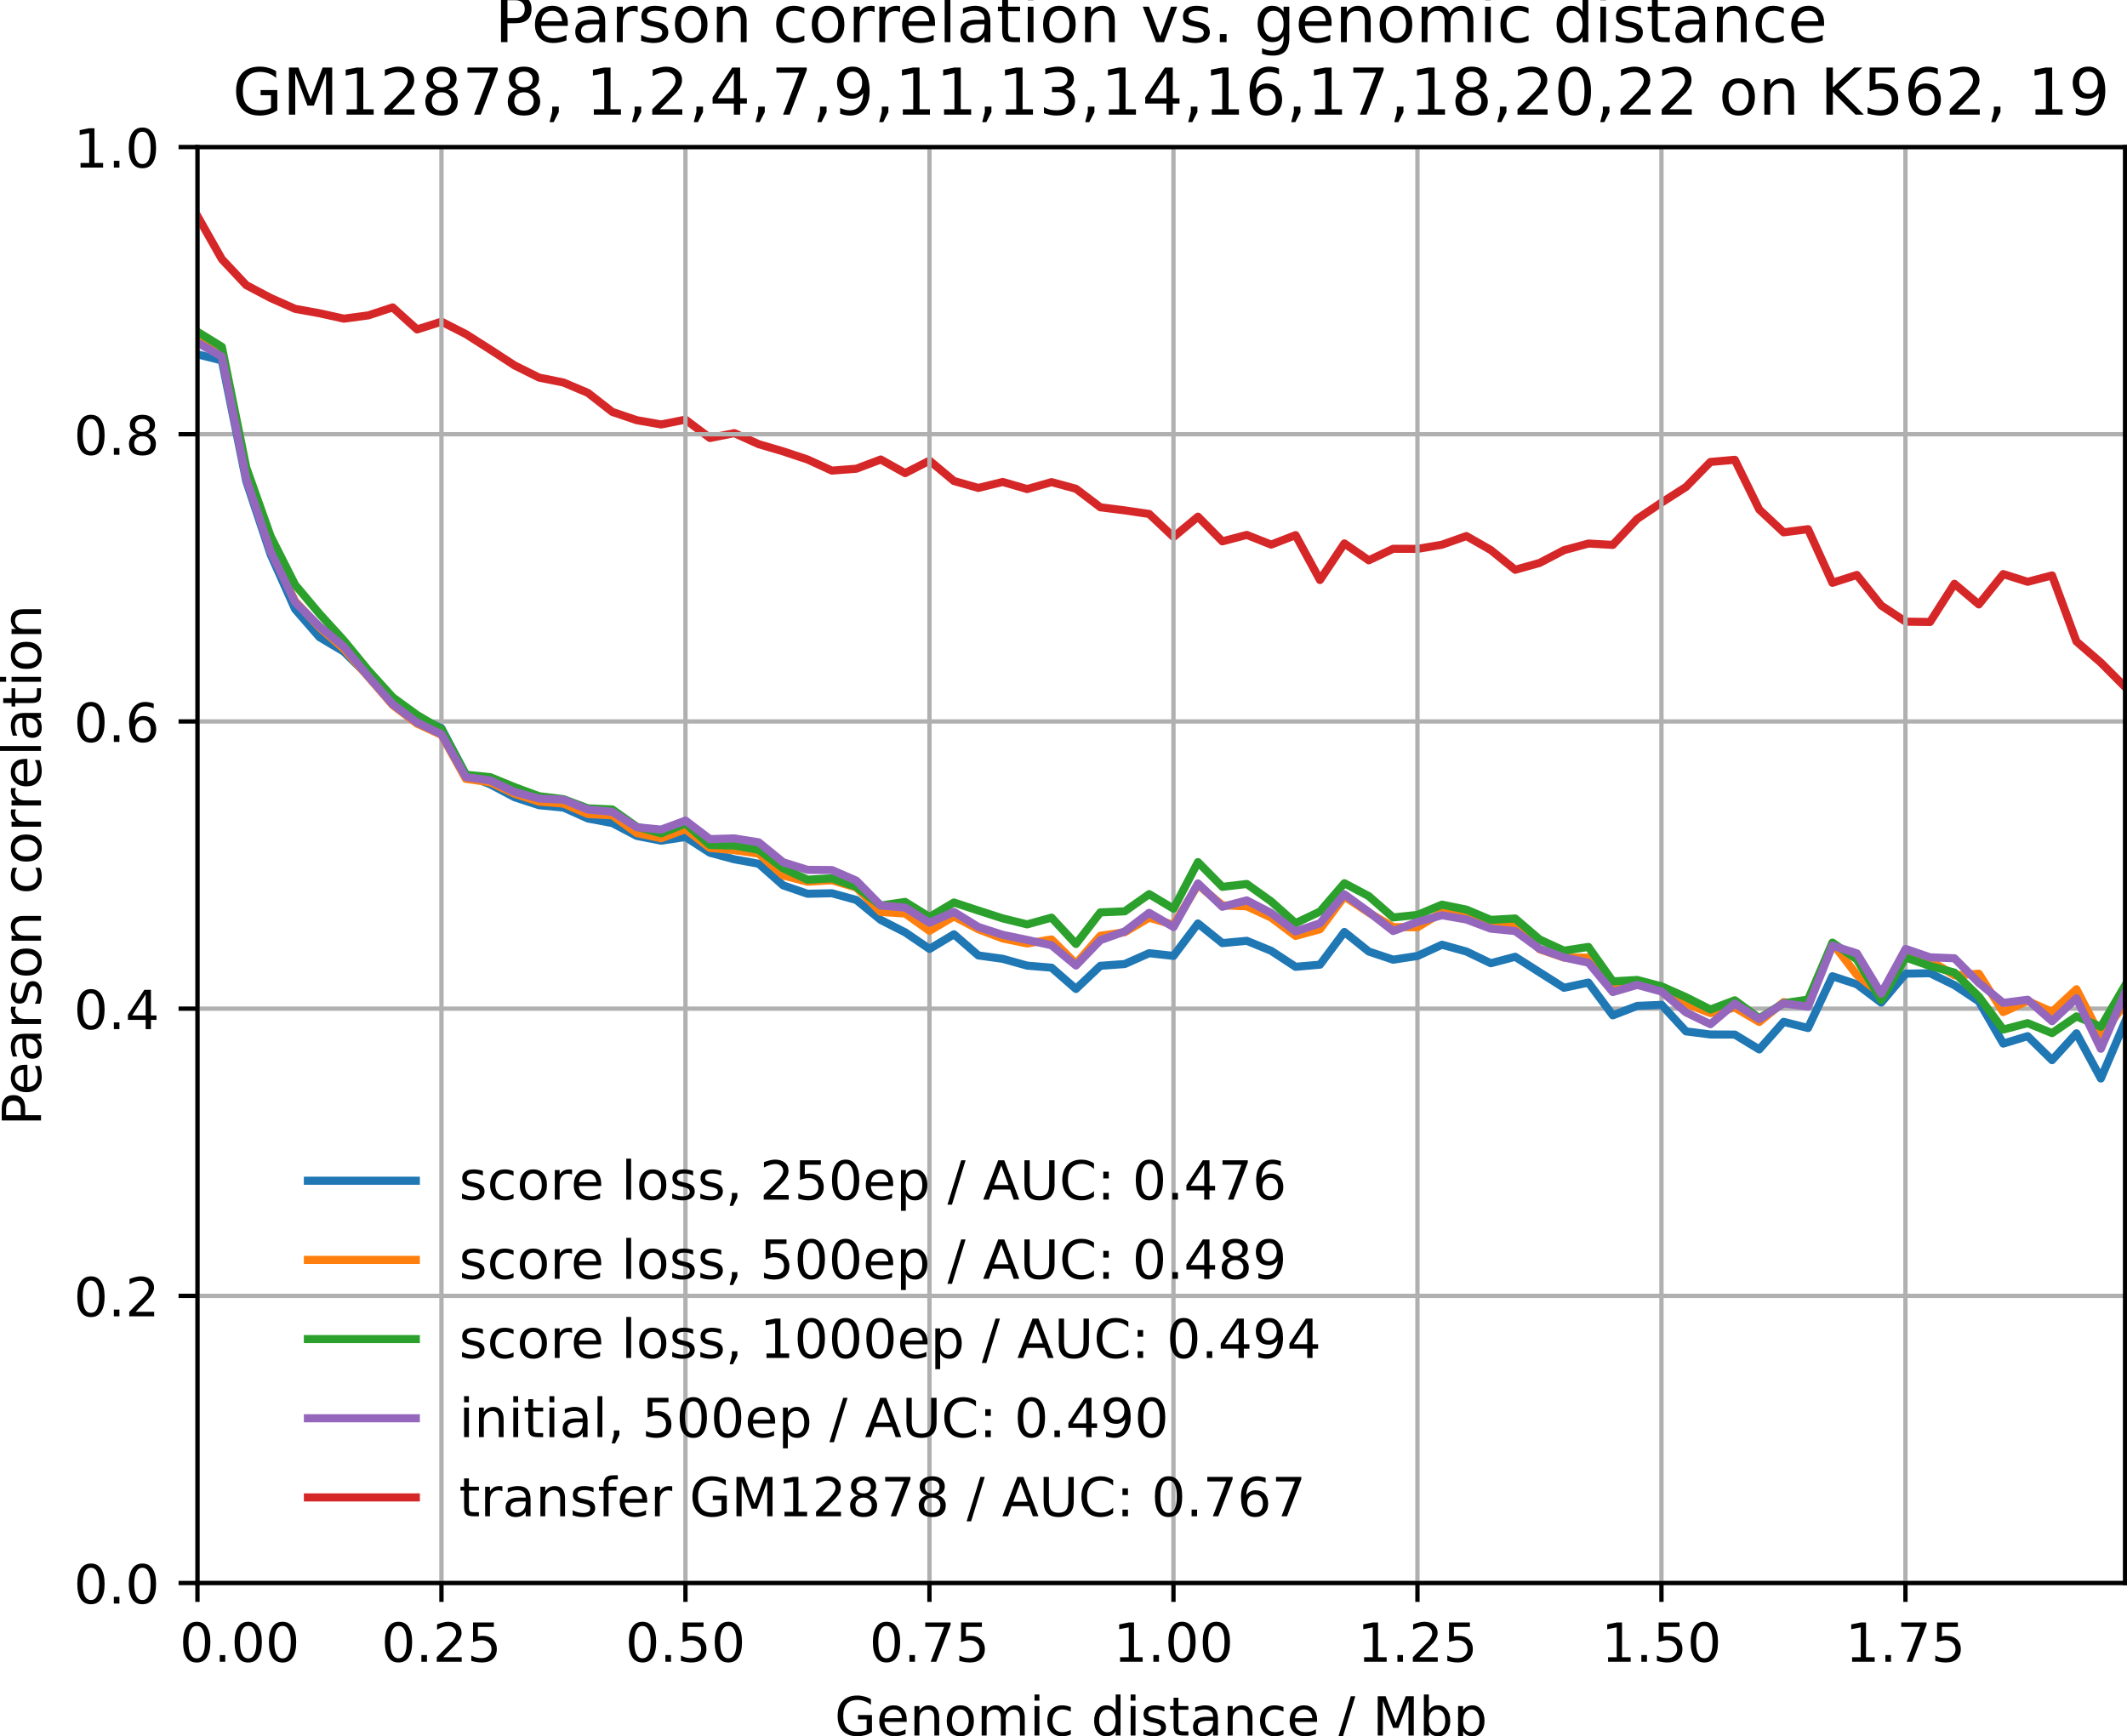
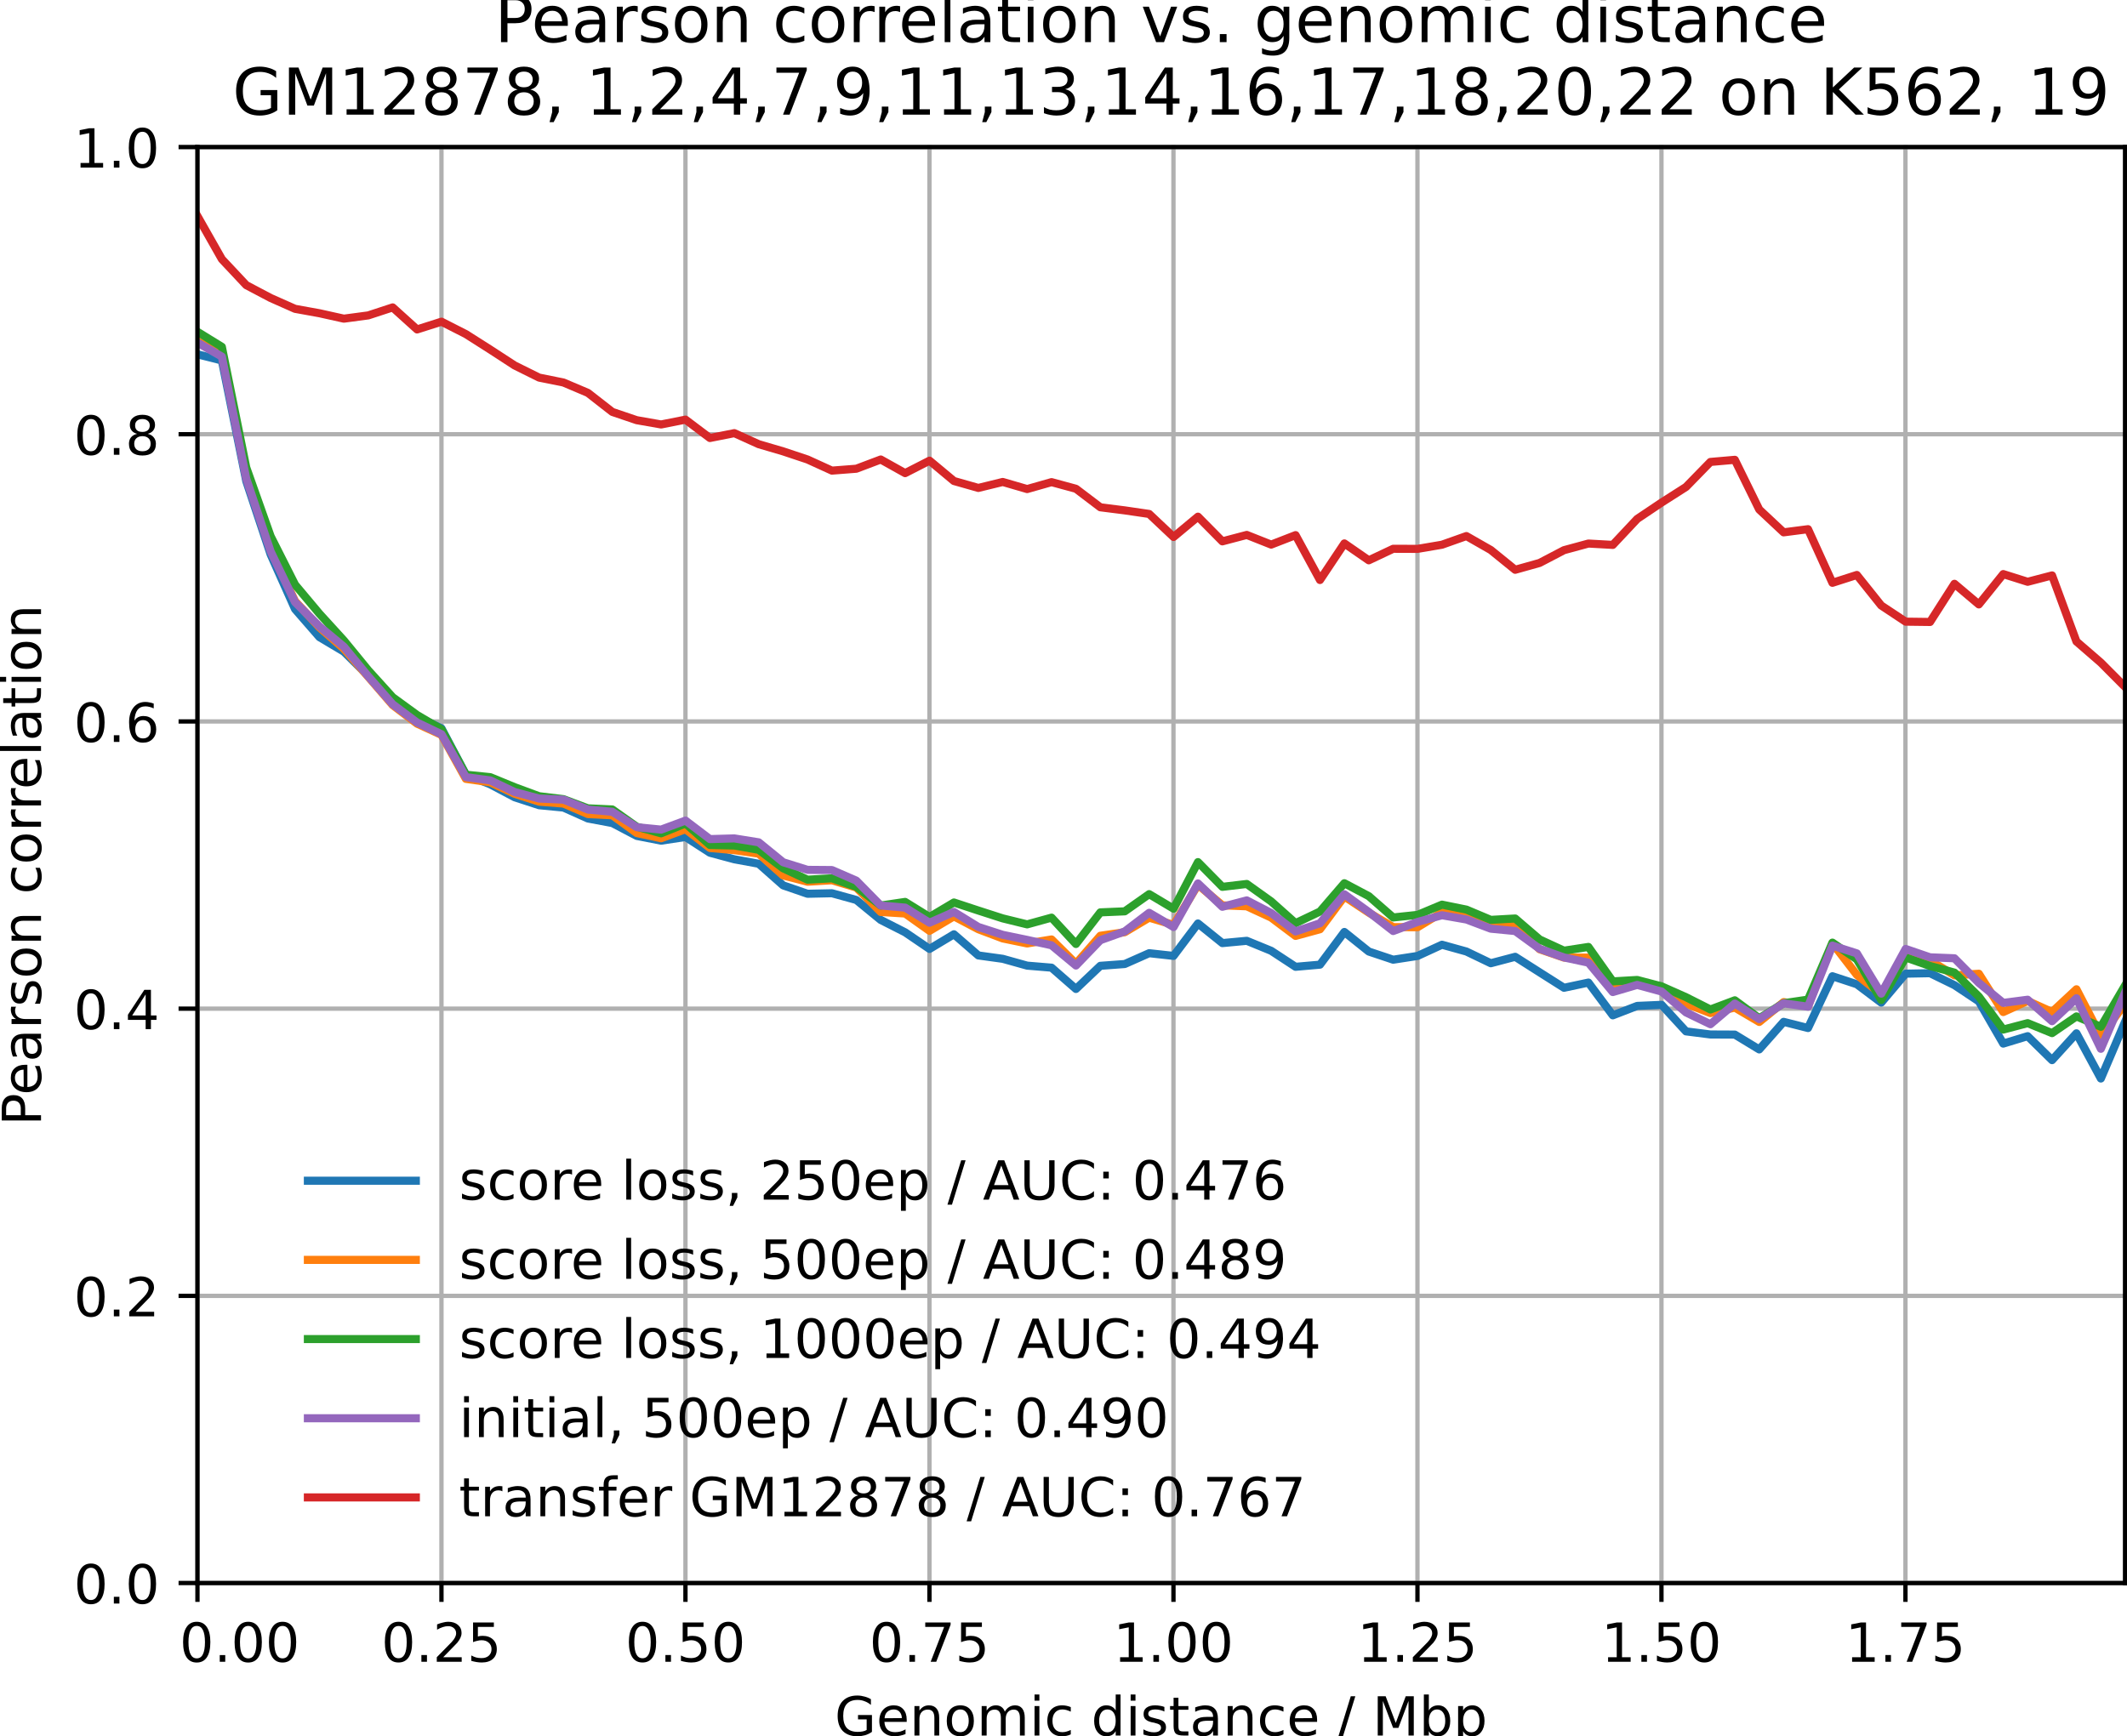
<svg xmlns="http://www.w3.org/2000/svg" version="1.1" id="svg2" xml:space="preserve" width="80mm" height="65.3mm" viewBox="0 0 302.362 246.803">
  <defs id="defs6">
    <clipPath clipPathUnits="userSpaceOnUse" id="clipPath22">
      <path d="M 57.6,38.016 H 414.72 V 304.128 H 57.6 Z" id="path20" />
    </clipPath>
    <clipPath clipPathUnits="userSpaceOnUse" id="clipPath40">
      <path d="M 57.6,38.016 H 414.72 V 304.128 H 57.6 Z" id="path38" />
    </clipPath>
    <clipPath clipPathUnits="userSpaceOnUse" id="clipPath58">
      <path d="M 57.6,38.016 H 414.72 V 304.128 H 57.6 Z" id="path56" />
    </clipPath>
    <clipPath clipPathUnits="userSpaceOnUse" id="clipPath76">
      <path d="M 57.6,38.016 H 414.72 V 304.128 H 57.6 Z" id="path74" />
    </clipPath>
    <clipPath clipPathUnits="userSpaceOnUse" id="clipPath94">
      <path d="M 57.6,38.016 H 414.72 V 304.128 H 57.6 Z" id="path92" />
    </clipPath>
    <clipPath clipPathUnits="userSpaceOnUse" id="clipPath112">
      <path d="M 57.6,38.016 H 414.72 V 304.128 H 57.6 Z" id="path110" />
    </clipPath>
    <clipPath clipPathUnits="userSpaceOnUse" id="clipPath130">
      <path d="M 57.6,38.016 H 414.72 V 304.128 H 57.6 Z" id="path128" />
    </clipPath>
    <clipPath clipPathUnits="userSpaceOnUse" id="clipPath148">
      <path d="M 57.6,38.016 H 414.72 V 304.128 H 57.6 Z" id="path146" />
    </clipPath>
    <clipPath clipPathUnits="userSpaceOnUse" id="clipPath170">
      <path d="M 57.6,38.016 H 414.72 V 304.128 H 57.6 Z" id="path168" />
    </clipPath>
    <clipPath clipPathUnits="userSpaceOnUse" id="clipPath188">
      <path d="M 57.6,38.016 H 414.72 V 304.128 H 57.6 Z" id="path186" />
    </clipPath>
    <clipPath clipPathUnits="userSpaceOnUse" id="clipPath206">
      <path d="M 57.6,38.016 H 414.72 V 304.128 H 57.6 Z" id="path204" />
    </clipPath>
    <clipPath clipPathUnits="userSpaceOnUse" id="clipPath224">
      <path d="M 57.6,38.016 H 414.72 V 304.128 H 57.6 Z" id="path222" />
    </clipPath>
    <clipPath clipPathUnits="userSpaceOnUse" id="clipPath242">
      <path d="M 57.6,38.016 H 414.72 V 304.128 H 57.6 Z" id="path240" />
    </clipPath>
    <clipPath clipPathUnits="userSpaceOnUse" id="clipPath260">
      <path d="M 57.6,38.016 H 414.72 V 304.128 H 57.6 Z" id="path258" />
    </clipPath>
    <clipPath clipPathUnits="userSpaceOnUse" id="clipPath282">
      <path d="M 57.6,38.016 H 414.72 V 304.128 H 57.6 Z" id="path280" />
    </clipPath>
    <clipPath clipPathUnits="userSpaceOnUse" id="clipPath292">
      <path d="M 57.6,38.016 H 414.72 V 304.128 H 57.6 Z" id="path290" />
    </clipPath>
    <clipPath clipPathUnits="userSpaceOnUse" id="clipPath302">
      <path d="M 57.6,38.016 H 414.72 V 304.128 H 57.6 Z" id="path300" />
    </clipPath>
    <clipPath clipPathUnits="userSpaceOnUse" id="clipPath312">
      <path d="M 57.6,38.016 H 414.72 V 304.128 H 57.6 Z" id="path310" />
    </clipPath>
    <clipPath clipPathUnits="userSpaceOnUse" id="clipPath322">
      <path d="M 57.6,38.016 H 414.72 V 304.128 H 57.6 Z" id="path320" />
    </clipPath>
  </defs>
  <g id="g10" transform="matrix(1.333333,0,0,-1.333333,-28.02396,443.5936)">
+     <path d="M 57.6,38.016 V 304.128" style="fill:none;stroke:#b0b0b0;stroke-width:0.8;stroke-linecap:square;stroke-linejoin:round;stroke-miterlimit:10;stroke-dasharray:none;stroke-opacity:1" id="path24" transform="matrix(0.5754708,0,0,0.5754708,8.922743,141.995)" />
+     <path d="M 102.805,38.016 V 304.128" style="fill:none;stroke:#b0b0b0;stroke-width:0.8;stroke-linecap:square;stroke-linejoin:round;stroke-miterlimit:10;stroke-dasharray:none;stroke-opacity:1" id="path42" transform="matrix(0.5754708,0,0,0.5754708,8.922743,141.995)" />
+     <path d="M 148.01,38.016 V 304.128" style="fill:none;stroke:#b0b0b0;stroke-width:0.8;stroke-linecap:square;stroke-linejoin:round;stroke-miterlimit:10;stroke-dasharray:none;stroke-opacity:1" id="path60" transform="matrix(0.5754708,0,0,0.5754708,8.922743,141.995)" />
+     <path d="M 193.215,38.016 V 304.128" style="fill:none;stroke:#b0b0b0;stroke-width:0.8;stroke-linecap:square;stroke-linejoin:round;stroke-miterlimit:10;stroke-dasharray:none;stroke-opacity:1" id="path78" transform="matrix(0.5754708,0,0,0.5754708,8.922743,141.995)" />
+     <path d="M 238.42,38.016 V 304.128" style="fill:none;stroke:#b0b0b0;stroke-width:0.8;stroke-linecap:square;stroke-linejoin:round;stroke-miterlimit:10;stroke-dasharray:none;stroke-opacity:1" id="path96" transform="matrix(0.5754708,0,0,0.5754708,8.922743,141.995)" />
+     <path d="M 283.625,38.016 V 304.128" style="fill:none;stroke:#b0b0b0;stroke-width:0.8;stroke-linecap:square;stroke-linejoin:round;stroke-miterlimit:10;stroke-dasharray:none;stroke-opacity:1" id="path114" transform="matrix(0.5754708,0,0,0.5754708,8.922743,141.995)" />
+     <path d="M 198.155,163.872 V 317.012" style="fill:none;stroke:#b0b0b0;stroke-width:0.46;stroke-linecap:square;stroke-linejoin:round;stroke-miterlimit:10;stroke-dasharray:none;stroke-opacity:1" id="path132" />
+     <path d="M 374.035,38.016 V 304.128" style="fill:none;stroke:#b0b0b0;stroke-width:0.8;stroke-linecap:square;stroke-linejoin:round;stroke-miterlimit:10;stroke-dasharray:none;stroke-opacity:1" id="path150" transform="matrix(0.5754708,0,0,0.5754708,8.922743,141.995)" />
+     <path d="M 57.6,38.016 H 414.72" style="fill:none;stroke:#b0b0b0;stroke-width:0.8;stroke-linecap:square;stroke-linejoin:round;stroke-miterlimit:10;stroke-dasharray:none;stroke-opacity:1" id="path172" transform="matrix(0.5754708,0,0,0.5754708,8.922743,141.995)" />
+     <path d="M 57.6,91.238 H 414.72" style="fill:none;stroke:#b0b0b0;stroke-width:0.8;stroke-linecap:square;stroke-linejoin:round;stroke-miterlimit:10;stroke-dasharray:none;stroke-opacity:1" id="path190" transform="matrix(0.5754708,0,0,0.5754708,8.922743,141.995)" />
+     <path d="M 57.6,144.461 H 414.72" style="fill:none;stroke:#b0b0b0;stroke-width:0.8;stroke-linecap:square;stroke-linejoin:round;stroke-miterlimit:10;stroke-dasharray:none;stroke-opacity:1" id="path208" transform="matrix(0.5754708,0,0,0.5754708,8.922743,141.995)" />
+     <path d="M 57.6,197.683 H 414.72" style="fill:none;stroke:#b0b0b0;stroke-width:0.8;stroke-linecap:square;stroke-linejoin:round;stroke-miterlimit:10;stroke-dasharray:none;stroke-opacity:1" id="path226" transform="matrix(0.5754708,0,0,0.5754708,8.922743,141.995)" />
+     <path d="M 57.6,250.906 H 414.72" style="fill:none;stroke:#b0b0b0;stroke-width:0.8;stroke-linecap:square;stroke-linejoin:round;stroke-miterlimit:10;stroke-dasharray:none;stroke-opacity:1" id="path244" transform="matrix(0.5754708,0,0,0.5754708,8.922743,141.995)" />
+     <path d="M 57.6,304.128 H 414.72" style="fill:none;stroke:#b0b0b0;stroke-width:0.8;stroke-linecap:square;stroke-linejoin:round;stroke-miterlimit:10;stroke-dasharray:none;stroke-opacity:1" id="path262" transform="matrix(0.5754708,0,0,0.5754708,8.922743,141.995)" />
    <g id="g318" clip-path="url(#clipPath322)" style="stroke:#d62728;stroke-opacity:1" transform="matrix(0.5754708,0,0,0.5754708,8.922743,141.995)">
      <path d="m 57.6,291.335 4.521,-7.976 4.521,-4.821 4.521,-2.383 4.521,-2.006 4.521,-0.818 4.521,-1.004 4.521,0.605 4.521,1.481 4.521,-4.084 4.521,1.438 4.521,-2.3 4.521,-2.876 4.521,-2.941 4.521,-2.243 4.521,-0.914 4.521,-1.919 4.521,-3.527 4.521,-1.533 4.521,-0.794 4.521,0.897 4.521,-3.405 4.521,0.9 4.521,-2.048 4.521,-1.328 4.521,-1.508 4.521,-2.061 4.521,0.351 4.521,1.709 4.521,-2.525 4.521,2.311 4.521,-3.769 4.521,-1.285 4.521,1.107 4.521,-1.317 4.521,1.285 4.521,-1.23 4.521,-3.432 4.521,-0.574 4.521,-0.662 4.521,-4.266 4.521,3.763 4.521,-4.573 4.521,1.19 4.521,-1.794 4.521,1.756 4.521,-8.317 4.521,6.779 4.521,-3.128 4.521,2.136 4.521,-0.016 4.521,0.77 4.521,1.603 4.521,-2.584 4.521,-3.665 4.521,1.269 4.521,2.364 4.521,1.229 4.521,-0.25 4.521,4.817 4.521,3.034 4.521,2.886 4.521,4.635 4.521,0.397 4.521,-9.209 4.521,-4.233 4.521,0.584 4.521,-9.937 4.521,1.453 4.521,-5.66 4.521,-2.993 4.521,-0.057 4.521,7.072 4.521,-3.818 4.521,5.619 4.521,-1.427 4.521,1.18 4.521,-12.247 4.521,-3.914 4.521,-4.543" style="fill:none;stroke:#d62728;stroke-width:1.5;stroke-linecap:square;stroke-linejoin:round;stroke-miterlimit:10;stroke-dasharray:none;stroke-opacity:1" id="path324" />
    </g>
    <g id="g16" transform="matrix(0.5754708,0,0,0.5754708,8.922743,141.995)">
-       <g id="g18" clip-path="url(#clipPath22)">
-         <path d="M 57.6,38.016 V 304.128" style="fill:none;stroke:#b0b0b0;stroke-width:0.8;stroke-linecap:square;stroke-linejoin:round;stroke-miterlimit:10;stroke-dasharray:none;stroke-opacity:1" id="path24" />
-       </g>
+       <g id="g18" clip-path="url(#clipPath22)" />
    </g>
    <path d="m 42.07,163.872 v -2.014" style="fill:#000000;fill-opacity:1;fill-rule:nonzero;stroke:#000000;stroke-width:0.46;stroke-linecap:butt;stroke-linejoin:round;stroke-miterlimit:10;stroke-dasharray:none;stroke-opacity:1" id="path28" />
    <g id="g34" transform="matrix(0.5754708,0,0,0.5754708,8.922743,141.995)">
-       <g id="g36" clip-path="url(#clipPath40)">
-         <path d="M 102.805,38.016 V 304.128" style="fill:none;stroke:#b0b0b0;stroke-width:0.8;stroke-linecap:square;stroke-linejoin:round;stroke-miterlimit:10;stroke-dasharray:none;stroke-opacity:1" id="path42" />
-       </g>
+       <g id="g36" clip-path="url(#clipPath40)" />
    </g>
    <path d="m 68.084,163.872 v -2.014" style="fill:#000000;fill-opacity:1;fill-rule:nonzero;stroke:#000000;stroke-width:0.46;stroke-linecap:butt;stroke-linejoin:round;stroke-miterlimit:10;stroke-dasharray:none;stroke-opacity:1" id="path46" />
    <g id="g52" transform="matrix(0.5754708,0,0,0.5754708,8.922743,141.995)">
-       <g id="g54" clip-path="url(#clipPath58)">
-         <path d="M 148.01,38.016 V 304.128" style="fill:none;stroke:#b0b0b0;stroke-width:0.8;stroke-linecap:square;stroke-linejoin:round;stroke-miterlimit:10;stroke-dasharray:none;stroke-opacity:1" id="path60" />
-       </g>
+       <g id="g54" clip-path="url(#clipPath58)" />
    </g>
    <path d="m 94.098,163.872 v -2.014" style="fill:#000000;fill-opacity:1;fill-rule:nonzero;stroke:#000000;stroke-width:0.46;stroke-linecap:butt;stroke-linejoin:round;stroke-miterlimit:10;stroke-dasharray:none;stroke-opacity:1" id="path64" />
    <g id="g70" transform="matrix(0.5754708,0,0,0.5754708,8.922743,141.995)">
-       <g id="g72" clip-path="url(#clipPath76)">
-         <path d="M 193.215,38.016 V 304.128" style="fill:none;stroke:#b0b0b0;stroke-width:0.8;stroke-linecap:square;stroke-linejoin:round;stroke-miterlimit:10;stroke-dasharray:none;stroke-opacity:1" id="path78" />
-       </g>
+       <g id="g72" clip-path="url(#clipPath76)" />
    </g>
    <path d="m 120.112,163.872 v -2.014" style="fill:#000000;fill-opacity:1;fill-rule:nonzero;stroke:#000000;stroke-width:0.46;stroke-linecap:butt;stroke-linejoin:round;stroke-miterlimit:10;stroke-dasharray:none;stroke-opacity:1" id="path82" />
    <g id="g88" transform="matrix(0.5754708,0,0,0.5754708,8.922743,141.995)">
-       <g id="g90" clip-path="url(#clipPath94)">
-         <path d="M 238.42,38.016 V 304.128" style="fill:none;stroke:#b0b0b0;stroke-width:0.8;stroke-linecap:square;stroke-linejoin:round;stroke-miterlimit:10;stroke-dasharray:none;stroke-opacity:1" id="path96" />
-       </g>
+       <g id="g90" clip-path="url(#clipPath94)" />
    </g>
    <path d="m 146.127,163.872 v -2.014" style="fill:#000000;fill-opacity:1;fill-rule:nonzero;stroke:#000000;stroke-width:0.46;stroke-linecap:butt;stroke-linejoin:round;stroke-miterlimit:10;stroke-dasharray:none;stroke-opacity:1" id="path100" />
    <g id="g106" transform="matrix(0.5754708,0,0,0.5754708,8.922743,141.995)">
-       <g id="g108" clip-path="url(#clipPath112)">
-         <path d="M 283.625,38.016 V 304.128" style="fill:none;stroke:#b0b0b0;stroke-width:0.8;stroke-linecap:square;stroke-linejoin:round;stroke-miterlimit:10;stroke-dasharray:none;stroke-opacity:1" id="path114" />
-       </g>
+       <g id="g108" clip-path="url(#clipPath112)" />
    </g>
    <path d="m 172.141,163.872 v -2.014" style="fill:#000000;fill-opacity:1;fill-rule:nonzero;stroke:#000000;stroke-width:0.46;stroke-linecap:butt;stroke-linejoin:round;stroke-miterlimit:10;stroke-dasharray:none;stroke-opacity:1" id="path118" />
-     <g id="g124" transform="matrix(0.5754708,0,0,0.5754708,8.922743,141.995)">
-       <g id="g126" clip-path="url(#clipPath130)">
-         <path d="M 328.83,38.016 V 304.128" style="fill:none;stroke:#b0b0b0;stroke-width:0.8;stroke-linecap:square;stroke-linejoin:round;stroke-miterlimit:10;stroke-dasharray:none;stroke-opacity:1" id="path132" />
-       </g>
-     </g>
    <path d="m 198.155,163.872 v -2.014" style="fill:#000000;fill-opacity:1;fill-rule:nonzero;stroke:#000000;stroke-width:0.46;stroke-linecap:butt;stroke-linejoin:round;stroke-miterlimit:10;stroke-dasharray:none;stroke-opacity:1" id="path136" />
    <g id="g142" transform="matrix(0.5754708,0,0,0.5754708,8.922743,141.995)">
-       <g id="g144" clip-path="url(#clipPath148)">
-         <path d="M 374.035,38.016 V 304.128" style="fill:none;stroke:#b0b0b0;stroke-width:0.8;stroke-linecap:square;stroke-linejoin:round;stroke-miterlimit:10;stroke-dasharray:none;stroke-opacity:1" id="path150" />
-       </g>
+       <g id="g144" clip-path="url(#clipPath148)" />
    </g>
    <path d="m 224.169,163.872 v -2.014" style="fill:#000000;fill-opacity:1;fill-rule:nonzero;stroke:#000000;stroke-width:0.46;stroke-linecap:butt;stroke-linejoin:round;stroke-miterlimit:10;stroke-dasharray:none;stroke-opacity:1" id="path154" />
    <g id="g164" transform="matrix(0.5754708,0,0,0.5754708,8.922743,141.995)">
-       <g id="g166" clip-path="url(#clipPath170)">
-         <path d="M 57.6,38.016 H 414.72" style="fill:none;stroke:#b0b0b0;stroke-width:0.8;stroke-linecap:square;stroke-linejoin:round;stroke-miterlimit:10;stroke-dasharray:none;stroke-opacity:1" id="path172" />
-       </g>
+       <g id="g166" clip-path="url(#clipPath170)" />
    </g>
    <path d="M 42.07,163.872 H 40.056" style="fill:#000000;fill-opacity:1;fill-rule:nonzero;stroke:#000000;stroke-width:0.46;stroke-linecap:butt;stroke-linejoin:round;stroke-miterlimit:10;stroke-dasharray:none;stroke-opacity:1" id="path176" />
    <g id="g182" transform="matrix(0.5754708,0,0,0.5754708,8.922743,141.995)">
-       <g id="g184" clip-path="url(#clipPath188)">
-         <path d="M 57.6,91.238 H 414.72" style="fill:none;stroke:#b0b0b0;stroke-width:0.8;stroke-linecap:square;stroke-linejoin:round;stroke-miterlimit:10;stroke-dasharray:none;stroke-opacity:1" id="path190" />
-       </g>
+       <g id="g184" clip-path="url(#clipPath188)" />
    </g>
    <path d="M 42.07,194.5 H 40.056" style="fill:#000000;fill-opacity:1;fill-rule:nonzero;stroke:#000000;stroke-width:0.46;stroke-linecap:butt;stroke-linejoin:round;stroke-miterlimit:10;stroke-dasharray:none;stroke-opacity:1" id="path194" />
    <g id="g200" transform="matrix(0.5754708,0,0,0.5754708,8.922743,141.995)">
-       <g id="g202" clip-path="url(#clipPath206)">
-         <path d="M 57.6,144.461 H 414.72" style="fill:none;stroke:#b0b0b0;stroke-width:0.8;stroke-linecap:square;stroke-linejoin:round;stroke-miterlimit:10;stroke-dasharray:none;stroke-opacity:1" id="path208" />
-       </g>
+       <g id="g202" clip-path="url(#clipPath206)" />
    </g>
    <path d="M 42.07,225.128 H 40.056" style="fill:#000000;fill-opacity:1;fill-rule:nonzero;stroke:#000000;stroke-width:0.46;stroke-linecap:butt;stroke-linejoin:round;stroke-miterlimit:10;stroke-dasharray:none;stroke-opacity:1" id="path212" />
    <g id="g218" transform="matrix(0.5754708,0,0,0.5754708,8.922743,141.995)">
-       <g id="g220" clip-path="url(#clipPath224)">
-         <path d="M 57.6,197.683 H 414.72" style="fill:none;stroke:#b0b0b0;stroke-width:0.8;stroke-linecap:square;stroke-linejoin:round;stroke-miterlimit:10;stroke-dasharray:none;stroke-opacity:1" id="path226" />
-       </g>
+       <g id="g220" clip-path="url(#clipPath224)" />
    </g>
    <path d="M 42.07,255.756 H 40.056" style="fill:#000000;fill-opacity:1;fill-rule:nonzero;stroke:#000000;stroke-width:0.46;stroke-linecap:butt;stroke-linejoin:round;stroke-miterlimit:10;stroke-dasharray:none;stroke-opacity:1" id="path230" />
    <g id="g236" transform="matrix(0.5754708,0,0,0.5754708,8.922743,141.995)">
-       <g id="g238" clip-path="url(#clipPath242)">
-         <path d="M 57.6,250.906 H 414.72" style="fill:none;stroke:#b0b0b0;stroke-width:0.8;stroke-linecap:square;stroke-linejoin:round;stroke-miterlimit:10;stroke-dasharray:none;stroke-opacity:1" id="path244" />
-       </g>
+       <g id="g238" clip-path="url(#clipPath242)" />
    </g>
    <path d="M 42.07,286.384 H 40.056" style="fill:#000000;fill-opacity:1;fill-rule:nonzero;stroke:#000000;stroke-width:0.46;stroke-linecap:butt;stroke-linejoin:round;stroke-miterlimit:10;stroke-dasharray:none;stroke-opacity:1" id="path248" />
    <g id="g254" transform="matrix(0.5754708,0,0,0.5754708,8.922743,141.995)">
-       <g id="g256" clip-path="url(#clipPath260)">
-         <path d="M 57.6,304.128 H 414.72" style="fill:none;stroke:#b0b0b0;stroke-width:0.8;stroke-linecap:square;stroke-linejoin:round;stroke-miterlimit:10;stroke-dasharray:none;stroke-opacity:1" id="path262" />
-       </g>
+       <g id="g256" clip-path="url(#clipPath260)" />
    </g>
    <path d="M 42.07,317.012 H 40.056" style="fill:#000000;fill-opacity:1;fill-rule:nonzero;stroke:#000000;stroke-width:0.46;stroke-linecap:butt;stroke-linejoin:round;stroke-miterlimit:10;stroke-dasharray:none;stroke-opacity:1" id="path266" />
    <g id="g278" clip-path="url(#clipPath282)" transform="matrix(0.5754708,0,0,0.5754708,8.922743,141.995)">
      <path d="m 57.6,265.721 4.521,-1.141 4.521,-22.362 4.521,-13.599 4.521,-10.113 4.521,-5.198 4.521,-2.692 4.521,-4.482 4.521,-4.482 4.521,-3.093 4.521,-2.165 4.521,-8.572 4.521,-1.797 4.521,-2.392 4.521,-1.475 4.521,-0.434 4.521,-2.025 4.521,-0.845 4.521,-2.38 4.521,-0.885 4.521,0.683 4.521,-2.918 4.521,-1.214 4.521,-0.83 4.521,-4.001 4.521,-1.559 4.521,0.097 4.521,-1.247 4.521,-3.701 4.521,-2.293 4.521,-3.079 4.521,2.713 4.521,-3.919 4.521,-0.626 4.521,-1.263 4.521,-0.377 4.521,-3.946 4.521,4.288 4.521,0.334 4.521,2.005 4.521,-0.499 4.521,6.008 4.521,-3.636 4.521,0.422 4.521,-1.851 4.521,-2.965 4.521,0.397 4.521,6.059 4.521,-3.626 4.521,-1.513 4.521,0.696 4.521,2.078 4.521,-1.257 4.521,-2.172 4.521,1.193 4.521,-2.876 4.521,-2.867 4.521,0.965 4.521,-6.071 4.521,1.748 4.521,0.196 4.521,-4.916 4.521,-0.575 4.521,-0.021 4.521,-2.749 4.521,5.109 4.521,-1.143 4.521,9.596 4.521,-1.484 4.521,-3.403 4.521,5.365 4.521,0.085 4.521,-2.212 4.521,-3.008 4.521,-7.825 4.521,1.377 4.521,-4.44 4.521,4.968 4.521,-8.377 4.521,10.599" style="fill:none;stroke:#1f77b4;stroke-width:1.5;stroke-linecap:square;stroke-linejoin:round;stroke-miterlimit:10;stroke-dasharray:none;stroke-opacity:1" id="path284" />
    </g>
    <g id="g288" clip-path="url(#clipPath292)" transform="matrix(0.5754708,0,0,0.5754708,8.922743,141.995)">
      <path d="m 57.6,268.16 4.521,-2.537 4.521,-22.529 4.521,-13.525 4.521,-9.598 4.521,-4.861 4.521,-3.964 4.521,-5.192 4.521,-5.24 4.521,-3.44 4.521,-2.08 4.521,-8.15 4.521,-0.648 4.521,-2.123 4.521,-1.45 4.521,-0.36 4.521,-1.944 4.521,-0.224 4.521,-3.287 4.521,-0.968 4.521,1.684 4.521,-3.486 4.521,-0.403 4.521,-0.657 4.521,-4.032 4.521,-1.164 4.521,0.272 4.521,-1.35 4.521,-4.53 4.521,-0.283 4.521,-3.215 4.521,2.687 4.521,-2.386 4.521,-1.707 4.521,-0.929 4.521,0.742 4.521,-4.486 4.521,5.173 4.521,0.655 4.521,2.694 4.521,-1.332 4.521,7.435 4.521,-3.813 4.521,-0.183 4.521,-2.086 4.521,-3.4 4.521,1.233 4.521,6.073 4.521,-2.992 4.521,-2.683 4.521,-0.021 4.521,2.742 4.521,-0.666 4.521,-1.763 4.521,0.225 4.521,-4.619 4.521,-1.548 4.521,0.002 4.521,-5.732 4.521,1.382 4.521,-1.398 4.521,-2.79 4.521,-1.745 4.521,1.018 4.521,-2.662 4.521,3.674 4.521,-0.719 4.521,11.638 4.521,-5.862 4.521,-3.605 4.521,7.883 4.521,-1.617 4.521,-2.757 4.521,0.3 4.521,-7.101 4.521,2.056 4.521,-2.04 4.521,4.205 4.521,-8.728 4.521,6.137" style="fill:none;stroke:#ff7f0e;stroke-width:1.5;stroke-linecap:square;stroke-linejoin:round;stroke-miterlimit:10;stroke-dasharray:none;stroke-opacity:1" id="path294" />
    </g>
    <g id="g298" clip-path="url(#clipPath302)" transform="matrix(0.5754708,0,0,0.5754708,8.922743,141.995)">
      <path d="m 57.6,269.892 4.521,-2.785 4.521,-22.363 4.521,-12.752 4.521,-8.96 4.521,-5.388 4.521,-4.959 4.521,-5.523 4.521,-4.988 4.521,-3.297 4.521,-2.667 4.521,-8.394 4.521,-0.457 4.521,-1.859 4.521,-1.672 4.521,-0.545 4.521,-1.703 4.521,-0.205 4.521,-3.198 4.521,-1.224 4.521,1.818 4.521,-3.985 4.521,-0.096 4.521,-0.795 4.521,-3.426 4.521,-2.11 4.521,0.256 4.521,-1.586 4.521,-3.459 4.521,0.671 4.521,-2.797 4.521,2.689 4.521,-1.49 4.521,-1.457 4.521,-1.108 4.521,1.248 4.521,-4.882 4.521,5.858 4.521,0.193 4.521,3.186 4.521,-2.695 4.521,8.63 4.521,-4.583 4.521,0.532 4.521,-3.231 4.521,-4.03 4.521,2.152 4.521,5.246 4.521,-2.393 4.521,-3.95 4.521,0.479 4.521,1.895 4.521,-0.919 4.521,-1.902 4.521,0.255 4.521,-3.884 4.521,-2.081 4.521,0.696 4.521,-6.387 4.521,0.266 4.521,-1.184 4.521,-2.008 4.521,-2.279 4.521,1.702 4.521,-3.33 4.521,2.79 4.521,0.669 4.521,10.558 4.521,-3.088 4.521,-7.542 4.521,7.879 4.521,-1.58 4.521,-1.223 4.521,-4.444 4.521,-6.114 4.521,1.189 4.521,-1.846 4.521,3.098 4.521,-1.93 4.521,7.718" style="fill:none;stroke:#2ca02c;stroke-width:1.5;stroke-linecap:square;stroke-linejoin:round;stroke-miterlimit:10;stroke-dasharray:none;stroke-opacity:1" id="path304" />
    </g>
    <g id="g308" clip-path="url(#clipPath312)" style="stroke:#9467bd;stroke-opacity:1" transform="matrix(0.5754708,0,0,0.5754708,8.922743,141.995)">
      <path d="m 57.6,267.885 4.521,-2.59 4.521,-22.627 4.521,-13.497 4.521,-9.372 4.521,-4.506 4.521,-3.758 4.521,-5.495 4.521,-5.175 4.521,-3.387 4.521,-2.167 4.521,-7.95 4.521,-0.604 4.521,-2.159 4.521,-1.202 4.521,-0.206 4.521,-1.838 4.521,-0.414 4.521,-2.851 4.521,-0.447 4.521,1.674 4.521,-3.433 4.521,0.128 4.521,-0.726 4.521,-3.689 4.521,-1.414 4.521,-0.035 4.521,-1.964 4.521,-4.603 4.521,-0.396 4.521,-2.799 4.521,1.997 4.521,-2.784 4.521,-1.457 4.521,-0.938 4.521,-0.997 4.521,-3.751 4.521,4.697 4.521,1.621 4.521,3.447 4.521,-2.634 4.521,8.079 4.521,-4.325 4.521,1.185 4.521,-2.34 4.521,-3.42 4.521,1.52 4.521,5.371 4.521,-3.286 4.521,-3.522 4.521,1.683 4.521,1.242 4.521,-0.79 4.521,-1.701 4.521,-0.44 4.521,-3.289 4.521,-1.602 4.521,-0.965 4.521,-5.447 4.521,1.326 4.521,-1.233 4.521,-3.87 4.521,-2.186 4.521,3.831 4.521,-2.884 4.521,2.927 4.521,-0.626 4.521,11.322 4.521,-1.438 4.521,-7.46 4.521,8.279 4.521,-1.55 4.521,-0.18 4.521,-4.558 4.521,-3.712 4.521,0.59 4.521,-3.979 4.521,4.25 4.521,-9.366 4.521,10.5" style="fill:none;stroke:#9467bd;stroke-width:1.5;stroke-linecap:square;stroke-linejoin:round;stroke-miterlimit:10;stroke-dasharray:none;stroke-opacity:1" id="path314" />
    </g>
    <path d="M 42.07,163.872 V 317.012" style="fill:none;stroke:#000000;stroke-width:0.46;stroke-linecap:square;stroke-linejoin:miter;stroke-miterlimit:10;stroke-dasharray:none;stroke-opacity:1" id="path328" />
    <path d="M 247.582,163.872 V 317.012" style="fill:none;stroke:#000000;stroke-width:0.46;stroke-linecap:square;stroke-linejoin:miter;stroke-miterlimit:10;stroke-dasharray:none;stroke-opacity:1" id="path330" />
    <path d="M 42.07,163.872 H 247.582" style="fill:none;stroke:#000000;stroke-width:0.46;stroke-linecap:square;stroke-linejoin:miter;stroke-miterlimit:10;stroke-dasharray:none;stroke-opacity:1" id="path332" />
    <path d="M 42.07,317.012 H 247.582" style="fill:none;stroke:#000000;stroke-width:0.46;stroke-linecap:square;stroke-linejoin:miter;stroke-miterlimit:10;stroke-dasharray:none;stroke-opacity:1" id="path334" />
    <path d="m 53.843,206.776 h 11.509" style="fill:none;stroke:#1f77b4;stroke-width:0.863;stroke-linecap:square;stroke-linejoin:round;stroke-miterlimit:10;stroke-dasharray:none;stroke-opacity:1" id="path344" />
    <path d="m 53.843,198.333 h 11.509" style="fill:none;stroke:#ff7f0e;stroke-width:0.863;stroke-linecap:square;stroke-linejoin:round;stroke-miterlimit:10;stroke-dasharray:none;stroke-opacity:1" id="path350" />
    <path d="m 53.843,189.89 h 11.509" style="fill:none;stroke:#2ca02c;stroke-width:0.863;stroke-linecap:square;stroke-linejoin:round;stroke-miterlimit:10;stroke-dasharray:none;stroke-opacity:1" id="path356" />
    <path d="m 53.843,181.446 h 11.509" style="fill:none;stroke:#9467bd;stroke-width:0.863;stroke-linecap:square;stroke-linejoin:round;stroke-miterlimit:10;stroke-dasharray:none;stroke-opacity:1" id="path362" />
    <path d="m 53.843,173.003 h 11.509" style="fill:none;stroke:#d62728;stroke-width:0.863;stroke-linecap:square;stroke-linejoin:round;stroke-miterlimit:10;stroke-dasharray:none;stroke-opacity:1" id="path368" />
  </g>
  <g id="layer1" style="display:inline">
    <text style="font-variant:normal;font-weight:normal;font-size:7.673px;font-family:'DejaVu Sans';-inkscape-font-specification:DejaVuSans;writing-mode:lr-tb;fill:#000000;fill-opacity:1;fill-rule:nonzero;stroke:none;stroke-width:0.767" id="text32" x="25.527" y="236.295">
      <tspan x="25.527 30.407 32.847 37.727" y="236.295" id="tspan30" style="stroke-width:0.767">0.00</tspan>
    </text>
    <text transform="matrix(1.333333,0,0,1.333333,-28.02396,443.5936)" style="font-variant:normal;font-weight:normal;font-size:5.755px;font-family:'DejaVu Sans';-inkscape-font-specification:DejaVuSans;writing-mode:lr-tb;fill:#000000;fill-opacity:1;fill-rule:nonzero;stroke:none;stroke-width:0.575" id="text50" x="61.677" y="-155.474">
      <tspan x="61.677 65.337 67.167 70.827" y="-155.474" id="tspan48" style="stroke-width:0.575">0.25</tspan>
    </text>
    <text transform="matrix(1.333333,0,0,1.333333,-28.02396,443.5936)" style="font-variant:normal;font-weight:normal;font-size:5.755px;font-family:'DejaVu Sans';-inkscape-font-specification:DejaVuSans;writing-mode:lr-tb;fill:#000000;fill-opacity:1;fill-rule:nonzero;stroke:none;stroke-width:0.575" id="text68" x="87.692" y="-155.474">
      <tspan x="87.692 91.352 93.182 96.842" y="-155.474" id="tspan66" style="stroke-width:0.575">0.50</tspan>
    </text>
    <text transform="matrix(1.333333,0,0,1.333333,-28.02396,443.5936)" style="font-variant:normal;font-weight:normal;font-size:5.755px;font-family:'DejaVu Sans';-inkscape-font-specification:DejaVuSans;writing-mode:lr-tb;fill:#000000;fill-opacity:1;fill-rule:nonzero;stroke:none;stroke-width:0.575" id="text86" x="113.706" y="-155.474">
      <tspan x="113.706 117.366 119.196 122.856" y="-155.474" id="tspan84" style="stroke-width:0.575">0.75</tspan>
    </text>
    <text transform="matrix(1.333333,0,0,1.333333,-28.02396,443.5936)" style="font-variant:normal;font-weight:normal;font-size:5.755px;font-family:'DejaVu Sans';-inkscape-font-specification:DejaVuSans;writing-mode:lr-tb;fill:#000000;fill-opacity:1;fill-rule:nonzero;stroke:none;stroke-width:0.575" id="text104" x="139.72" y="-155.474">
      <tspan x="139.72 143.38 145.21 148.87" y="-155.474" id="tspan102" style="stroke-width:0.575">1.00</tspan>
    </text>
    <text transform="matrix(1.333333,0,0,1.333333,-28.02396,443.5936)" style="font-variant:normal;font-weight:normal;font-size:5.755px;font-family:'DejaVu Sans';-inkscape-font-specification:DejaVuSans;writing-mode:lr-tb;fill:#000000;fill-opacity:1;fill-rule:nonzero;stroke:none;stroke-width:0.575" id="text122" x="165.734" y="-155.474">
      <tspan x="165.734 169.394 171.224 174.884" y="-155.474" id="tspan120" style="stroke-width:0.575">1.25</tspan>
    </text>
    <text transform="matrix(1.333333,0,0,1.333333,-28.02396,443.5936)" style="font-variant:normal;font-weight:normal;font-size:5.755px;font-family:'DejaVu Sans';-inkscape-font-specification:DejaVuSans;writing-mode:lr-tb;fill:#000000;fill-opacity:1;fill-rule:nonzero;stroke:none;stroke-width:0.575" id="text140" x="191.748" y="-155.474">
      <tspan x="191.748 195.408 197.238 200.898" y="-155.474" id="tspan138" style="stroke-width:0.575">1.50</tspan>
    </text>
    <text transform="matrix(1.333333,0,0,1.333333,-28.02396,443.5936)" style="font-variant:normal;font-weight:normal;font-size:5.755px;font-family:'DejaVu Sans';-inkscape-font-specification:DejaVuSans;writing-mode:lr-tb;fill:#000000;fill-opacity:1;fill-rule:nonzero;stroke:none;stroke-width:0.575" id="text158" x="217.763" y="-155.474">
      <tspan x="217.763 221.423 223.253 226.913" y="-155.474" id="tspan156" style="stroke-width:0.575">1.75</tspan>
    </text>
    <text transform="matrix(1.333333,0,0,1.333333,-28.02396,443.5936)" style="font-variant:normal;font-weight:normal;font-size:5.755px;font-family:'DejaVu Sans';-inkscape-font-specification:DejaVuSans;writing-mode:lr-tb;fill:#000000;fill-opacity:1;fill-rule:nonzero;stroke:none;stroke-width:0.575" id="text162" x="109.996" y="-147.606">
      <tspan x="109.996 114.456 117.996 121.644 125.166 130.771 132.371 135.536 137.366 141.02 142.62 145.618 147.874 151.402 155.05 158.215 161.754 163.584 165.524 167.354 172.32 175.974" y="-147.606" id="tspan160" style="stroke-width:0.575">Genomic distance / Mbp</tspan>
    </text>
    <text transform="matrix(1.333333,0,0,1.333333,-28.02396,443.5936)" style="font-variant:normal;font-weight:normal;font-size:5.755px;font-family:'DejaVu Sans';-inkscape-font-specification:DejaVuSans;writing-mode:lr-tb;fill:#000000;fill-opacity:1;fill-rule:nonzero;stroke:none;stroke-width:0.575" id="text180" x="28.888" y="-161.687">
      <tspan x="28.888 32.548 34.378" y="-161.687" id="tspan178" style="stroke-width:0.575">0.0</tspan>
    </text>
    <text transform="matrix(1.333333,0,0,1.333333,-28.02396,443.5936)" style="font-variant:normal;font-weight:normal;font-size:5.755px;font-family:'DejaVu Sans';-inkscape-font-specification:DejaVuSans;writing-mode:lr-tb;fill:#000000;fill-opacity:1;fill-rule:nonzero;stroke:none;stroke-width:0.575" id="text198" x="28.888" y="-192.315">
      <tspan x="28.888 32.548 34.378" y="-192.315" id="tspan196" style="stroke-width:0.575">0.2</tspan>
    </text>
    <text transform="matrix(1.333333,0,0,1.333333,-28.02396,443.5936)" style="font-variant:normal;font-weight:normal;font-size:5.755px;font-family:'DejaVu Sans';-inkscape-font-specification:DejaVuSans;writing-mode:lr-tb;fill:#000000;fill-opacity:1;fill-rule:nonzero;stroke:none;stroke-width:0.575" id="text216" x="28.888" y="-222.943">
      <tspan x="28.888 32.548 34.378" y="-222.943" id="tspan214" style="stroke-width:0.575">0.4</tspan>
    </text>
    <text transform="matrix(1.333333,0,0,1.333333,-28.02396,443.5936)" style="font-variant:normal;font-weight:normal;font-size:5.755px;font-family:'DejaVu Sans';-inkscape-font-specification:DejaVuSans;writing-mode:lr-tb;fill:#000000;fill-opacity:1;fill-rule:nonzero;stroke:none;stroke-width:0.575" id="text234" x="28.888" y="-253.571">
      <tspan x="28.888 32.548 34.378" y="-253.571" id="tspan232" style="stroke-width:0.575">0.6</tspan>
    </text>
    <text transform="matrix(1.333333,0,0,1.333333,-28.02396,443.5936)" style="font-variant:normal;font-weight:normal;font-size:5.755px;font-family:'DejaVu Sans';-inkscape-font-specification:DejaVuSans;writing-mode:lr-tb;fill:#000000;fill-opacity:1;fill-rule:nonzero;stroke:none;stroke-width:0.575" id="text252" x="28.888" y="-284.199">
      <tspan x="28.888 32.548 34.378" y="-284.199" id="tspan250" style="stroke-width:0.575">0.8</tspan>
    </text>
    <text transform="matrix(1.333333,0,0,1.333333,-28.02396,443.5936)" style="font-variant:normal;font-weight:normal;font-size:5.755px;font-family:'DejaVu Sans';-inkscape-font-specification:DejaVuSans;writing-mode:lr-tb;fill:#000000;fill-opacity:1;fill-rule:nonzero;stroke:none;stroke-width:0.575" id="text270" x="28.888" y="-314.827">
      <tspan x="28.888 32.548 34.378" y="-314.827" id="tspan268" style="stroke-width:0.575">1.0</tspan>
    </text>
    <text transform="matrix(0,-1.333333,1.333333,0,-28.02396,443.5936)" style="font-variant:normal;font-weight:normal;font-size:5.755px;font-family:'DejaVu Sans';-inkscape-font-specification:DejaVuSans;writing-mode:lr-tb;fill:#000000;fill-opacity:1;fill-rule:nonzero;stroke:none;stroke-width:0.575" id="text274" x="212.64" y="25.39">
      <tspan x="212.64 216.11 219.649 223.176 225.542 228.54 232.062 235.71 237.54 240.705 244.227 246.592 248.958 252.497 254.096 257.624 259.88 261.48 265.002" y="25.39" id="tspan272" style="stroke-width:0.575">Pearson correlation</tspan>
    </text>
    <text transform="matrix(1.333333,0,0,1.333333,-28.02396,443.5936)" style="font-variant:normal;font-weight:normal;font-size:6.906px;font-family:'DejaVu Sans';-inkscape-font-specification:DejaVuSans;writing-mode:lr-tb;fill:#000000;fill-opacity:1;fill-rule:nonzero;stroke:none;stroke-width:0.575" id="text338" x="73.76" y="-328.205">
      <tspan x="73.76 77.924 82.171 86.404 89.242 92.84 97.066 101.445 103.641 107.439 111.665 114.503 117.341 121.588 123.508 127.741 130.448 132.368 136.594 140.972 143.168 147.257 150.854 153.05 155.246 159.632 163.879 168.257 172.483 179.209 181.129 184.927 187.123 191.508 193.428 197.026 199.733 203.966 208.344 212.142" y="-328.205" id="tspan336" style="stroke-width:0.575">Pearson correlation vs. genomic distance</tspan>
    </text>
    <text transform="matrix(1.333333,0,0,1.333333,-28.02396,443.5936)" style="font-variant:normal;font-weight:normal;font-size:6.906px;font-family:'DejaVu Sans';-inkscape-font-specification:DejaVuSans;writing-mode:lr-tb;fill:#000000;fill-opacity:1;fill-rule:nonzero;stroke:none;stroke-width:0.575" id="text342" x="45.802" y="-320.465">
      <tspan x="45.802 51.154 57.113 61.505 65.897 70.289 74.681 79.073 81.269 83.465 87.857 90.053 94.445 96.641 101.033 103.229 107.621 109.817 114.209 116.405 120.797 125.189 127.385 131.777 136.169 138.365 142.757 147.149 149.345 153.737 158.129 160.325 164.717 169.109 171.305 175.697 180.089 182.285 186.677 191.069 193.265 197.657 202.049 204.245 208.471 212.85 215.046 219.576 223.968 228.36 232.752 234.948 237.144 241.536" y="-320.465" id="tspan340" style="stroke-width:0.575">GM12878, 1,2,4,7,9,11,13,14,16,17,18,20,22 on K562, 19</tspan>
    </text>
    <text style="font-variant:normal;font-weight:normal;font-size:7.673px;font-family:'DejaVu Sans';-inkscape-font-specification:DejaVuSans;writing-mode:lr-tb;fill:#000000;fill-opacity:1;fill-rule:nonzero;stroke:none;stroke-width:0.767" id="text348" x="65.252" y="170.578">
      <tspan x="65.252 69.249 73.469 78.165 81.319 86.038 88.478 90.611 95.306 99.304 103.302 105.742 108.182 113.062 117.942 122.822 127.54 132.413 134.853 137.439 139.879 145.127 150.743 156.099 158.685 161.125 166.005 168.445 173.325 178.205" y="170.578" id="tspan346" style="stroke-width:0.767">score loss, 250ep / AUC: 0.476</tspan>
    </text>
    <text style="font-variant:normal;font-weight:normal;font-size:7.673px;font-family:'DejaVu Sans';-inkscape-font-specification:DejaVuSans;writing-mode:lr-tb;fill:#000000;fill-opacity:1;fill-rule:nonzero;stroke:none;stroke-width:0.767" id="text354" x="65.252" y="181.835">
      <tspan x="65.252 69.249 73.469 78.165 81.319 86.038 88.478 90.611 95.306 99.304 103.302 105.742 108.182 113.062 117.942 122.822 127.54 132.413 134.853 137.439 139.879 145.127 150.743 156.099 158.685 161.125 166.005 168.445 173.325 178.205" y="181.835" id="tspan352" style="stroke-width:0.767">score loss, 500ep / AUC: 0.489</tspan>
    </text>
    <text style="font-variant:normal;font-weight:normal;font-size:7.673px;font-family:'DejaVu Sans';-inkscape-font-specification:DejaVuSans;writing-mode:lr-tb;fill:#000000;fill-opacity:1;fill-rule:nonzero;stroke:none;stroke-width:0.767" id="text360" x="65.252" y="193.093">
      <tspan x="65.252 69.249 73.469 78.165 81.319 86.038 88.478 90.611 95.306 99.304 103.302 105.742 108.182 113.062 117.942 122.822 127.702 132.421 137.293 139.733 142.319 144.759 150.007 155.623 160.979 163.565 166.005 170.885 173.325 178.205 183.085" y="193.093" id="tspan358" style="stroke-width:0.767">score loss, 1000ep / AUC: 0.494</tspan>
    </text>
    <text style="font-variant:normal;font-weight:normal;font-size:7.673px;font-family:'DejaVu Sans';-inkscape-font-specification:DejaVuSans;writing-mode:lr-tb;fill:#000000;fill-opacity:1;fill-rule:nonzero;stroke:none;stroke-width:0.767" id="text366" x="65.252" y="204.351">
      <tspan x="65.252 67.385 72.249 74.382 77.39 79.523 84.227 86.36 88.8 91.24 96.12 101 105.88 110.599 115.471 117.911 120.497 122.937 128.185 133.802 139.157 141.743 144.183 149.063 151.503 156.383 161.263" y="204.351" id="tspan364" style="stroke-width:0.767">initial, 500ep / AUC: 0.490</tspan>
    </text>
    <text style="font-variant:normal;font-weight:normal;font-size:7.673px;font-family:'DejaVu Sans';-inkscape-font-specification:DejaVuSans;writing-mode:lr-tb;fill:#000000;fill-opacity:1;fill-rule:nonzero;stroke:none;stroke-width:0.767" id="text372" x="65.252" y="215.608">
      <tspan x="65.252 68.259 71.413 76.116 80.981 84.979 87.68 92.398 95.552 97.992 103.938 110.56 115.44 120.32 125.2 130.08 134.96 137.4 139.986 142.426 147.674 153.291 158.647 161.232 163.672 168.552 170.992 175.872 180.752" y="215.608" id="tspan370" style="stroke-width:0.767">transfer GM12878 / AUC: 0.767</tspan>
    </text>
  </g>
</svg>
